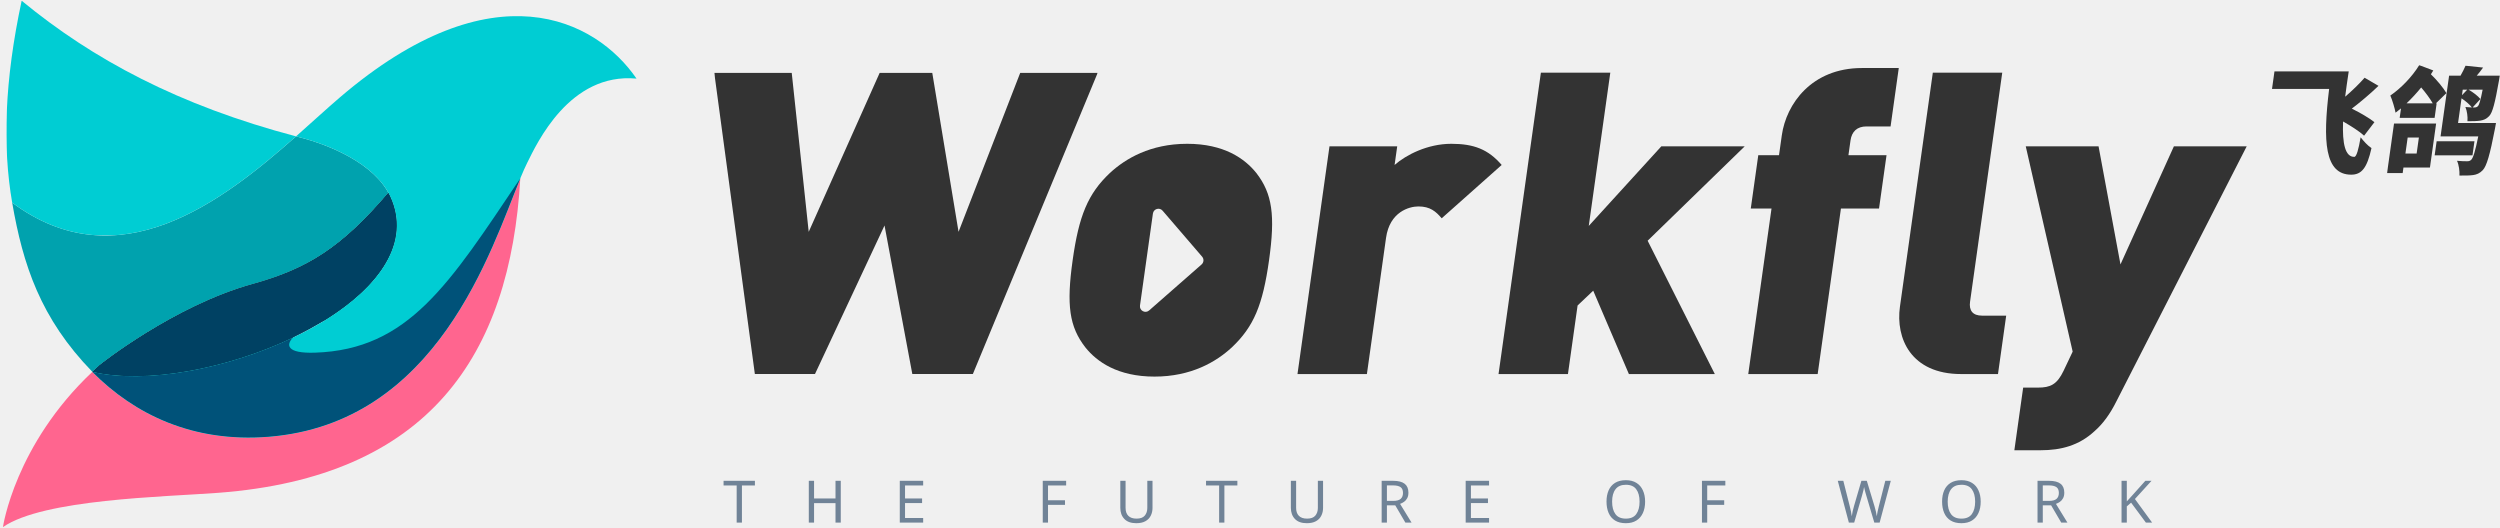
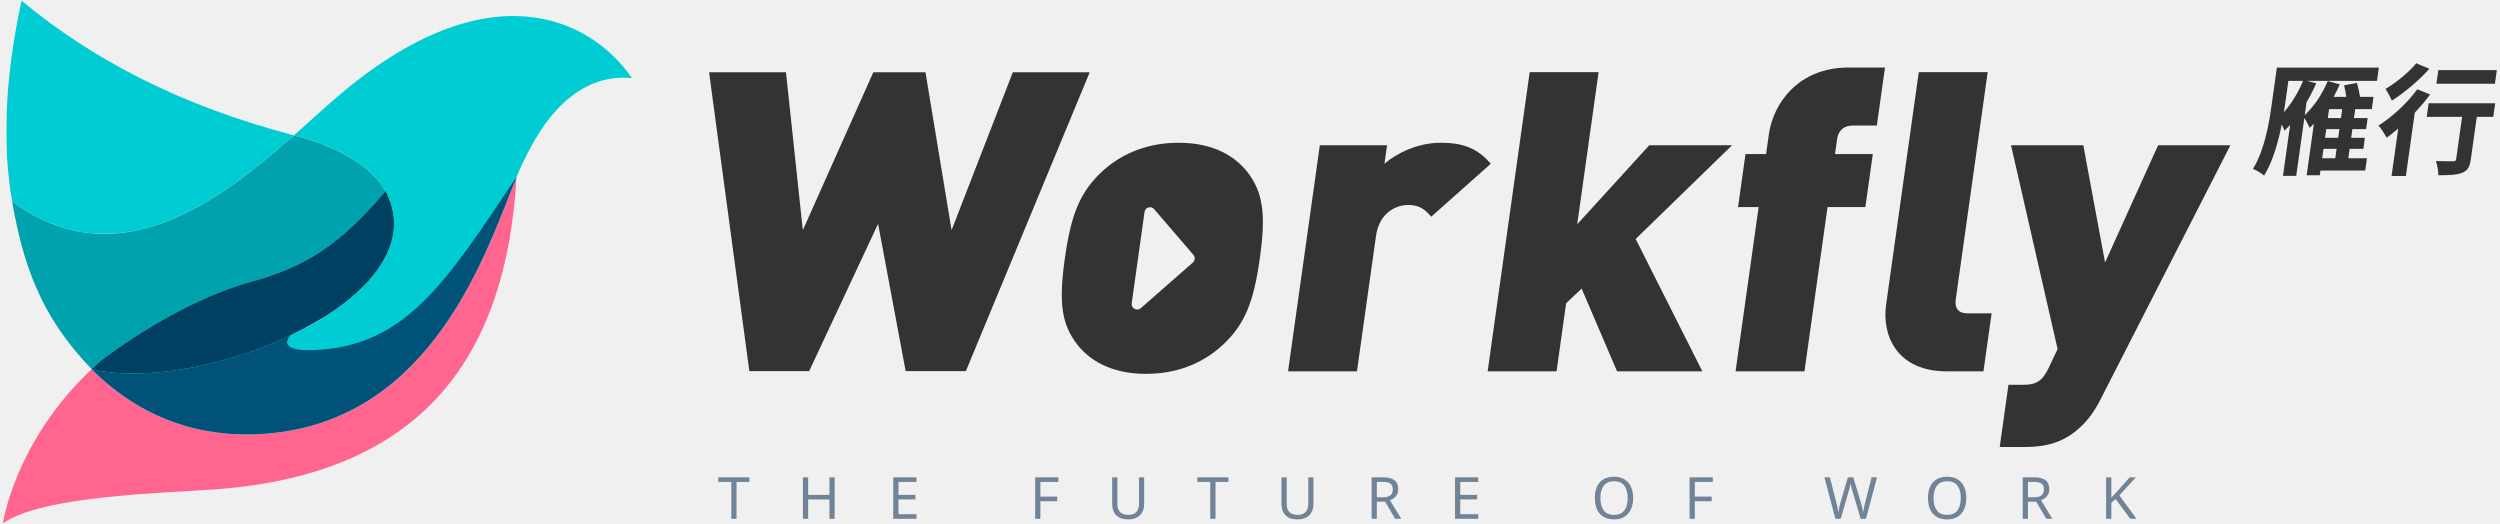
- <svg xmlns="http://www.w3.org/2000/svg" xmlns:xlink="http://www.w3.org/1999/xlink" width="683px" height="144px" viewBox="0 0 683 144" version="1.1">
+ <svg xmlns="http://www.w3.org/2000/svg" xmlns:xlink="http://www.w3.org/1999/xlink" width="688px" height="144px" viewBox="0 0 688 144" version="1.1">
  <defs>
    <polygon id="path-1" points="0.082 0 79.219 0 79.219 64.154 0.082 64.154" />
-     <polygon id="path-3" points="0.29 0.559 31.107 0.559 31.107 30.779 0.29 30.779" />
-     <polygon id="path-5" points="0 0.203 104.77 0.203 104.77 82.538 0 82.538" />
+     <polygon id="path-3" points="0 0.203 104.77 0.203 104.77 82.538 0 82.538" />
  </defs>
  <g id="新版定稿（20202-8-22）" stroke="none" stroke-width="1" fill="none" fill-rule="evenodd">
-     <g id="画板" transform="translate(-173, -853)">
-       <g id="686x146" transform="translate(173, 852)">
+     <g id="切图" transform="translate(-25, -132)">
+       <g id="686x146-登录页" transform="translate(25, 131)">
        <text id="The-future-of-work" font-family="Futura-Medium, Futura" font-size="16" font-weight="400" letter-spacing="13" fill="#708397">
          <tspan x="197.525" y="143.778">THE FUTURE OF WORK</tspan>
        </text>
        <g id="logo">
          <g id="编组-2">
            <g id="编组" transform="translate(0.805061, 1.200847)">
              <path d="M106.496,67.6 C106.433,67.778 106.37,67.958 106.301,68.137 C106.37,67.958 106.433,67.778 106.496,67.6" id="Fill-1" fill="#000000" fill-rule="nonzero" />
              <path d="M101.444,76.106 C101.275,76.307 101.106,76.508 100.931,76.707 C101.106,76.508 101.275,76.307 101.444,76.106" id="Fill-3" fill="#000000" fill-rule="nonzero" />
              <path d="M93.112,83.804 C92.821,84.021 92.529,84.238 92.232,84.452 C92.529,84.238 92.821,84.021 93.112,83.804" id="Fill-5" fill="#000000" fill-rule="nonzero" />
              <path d="M107.556,62.731 C107.549,62.828 107.534,62.925 107.525,63.021 C107.534,62.925 107.549,62.828 107.556,62.731" id="Fill-7" fill="#000000" fill-rule="nonzero" />
              <path d="M57.791,99.673 C56.604,99.966 55.419,100.238 54.237,100.489 C55.42,100.238 56.604,99.966 57.791,99.673" id="Fill-9" fill="#000000" fill-rule="nonzero" />
              <path d="M107.535,59.777 C107.549,59.937 107.565,60.098 107.576,60.258 C107.565,60.098 107.549,59.937 107.535,59.777" id="Fill-11" fill="#000000" fill-rule="nonzero" />
              <path d="M103.161,73.893 C103.022,74.089 102.879,74.284 102.734,74.479 C102.879,74.284 103.022,74.089 103.161,73.893" id="Fill-13" fill="#000000" fill-rule="nonzero" />
              <path d="M79.192,92.059 C72.473,95.26 65.125,97.856 57.802,99.669 C65.125,97.856 72.472,95.26 79.192,92.059" id="Fill-15" fill="#000000" fill-rule="nonzero" />
              <path d="M107.602,61.116 C107.604,61.245 107.612,61.376 107.611,61.506 C107.612,61.376 107.604,61.245 107.602,61.116" id="Fill-17" fill="#000000" fill-rule="nonzero" />
              <path d="M94.363,82.847 C94.093,83.059 93.821,83.27 93.544,83.48 C93.821,83.27 94.093,83.059 94.363,82.847" id="Fill-19" fill="#000000" fill-rule="nonzero" />
              <path d="M54.078,100.524 C52.932,100.766 51.792,100.986 50.656,101.188 C51.792,100.987 52.932,100.766 54.078,100.524" id="Fill-21" fill="#000000" fill-rule="nonzero" />
              <path d="M107.188,65.179 C107.151,65.354 107.107,65.528 107.064,65.702 C107.107,65.528 107.151,65.354 107.188,65.179" id="Fill-23" fill="#000000" fill-rule="nonzero" />
              <path d="M97.909,79.819 C97.665,80.047 97.413,80.272 97.161,80.498 C97.413,80.272 97.665,80.047 97.909,79.819" id="Fill-25" fill="#000000" fill-rule="nonzero" />
              <path d="M100.509,77.177 C100.321,77.384 100.136,77.592 99.943,77.797 C100.136,77.592 100.321,77.384 100.509,77.177" id="Fill-27" fill="#000000" fill-rule="nonzero" />
              <path d="M106.882,66.393 C106.831,66.572 106.778,66.75 106.722,66.928 C106.778,66.75 106.831,66.572 106.882,66.393" id="Fill-29" fill="#000000" fill-rule="nonzero" />
              <path d="M96.77,80.85 C96.523,81.068 96.27,81.283 96.016,81.497 C96.27,81.283 96.523,81.068 96.77,80.85" id="Fill-31" fill="#000000" fill-rule="nonzero" />
              <path d="M107.414,63.959 C107.39,64.119 107.359,64.277 107.331,64.436 C107.359,64.277 107.39,64.119 107.414,63.959" id="Fill-33" fill="#000000" fill-rule="nonzero" />
              <path d="M105.467,70.041 C105.391,70.195 105.321,70.351 105.24,70.505 C105.321,70.351 105.391,70.195 105.467,70.041" id="Fill-35" fill="#000000" fill-rule="nonzero" />
              <path d="M95.588,81.858 C95.331,82.072 95.07,82.284 94.807,82.495 C95.07,82.284 95.331,82.072 95.588,81.858" id="Fill-37" fill="#000000" fill-rule="nonzero" />
              <path d="M102.331,75.008 C102.177,75.207 102.021,75.405 101.861,75.602 C102.021,75.405 102.177,75.207 102.331,75.008" id="Fill-39" fill="#000000" fill-rule="nonzero" />
              <path d="M33.11,102.524 C32.147,102.481 31.201,102.419 30.278,102.33 C31.201,102.419 32.147,102.481 33.11,102.524" id="Fill-41" fill="#000000" fill-rule="nonzero" />
              <path d="M30.033,102.303 C29.09,102.209 28.167,102.092 27.272,101.948 C28.167,102.092 29.09,102.209 30.033,102.303" id="Fill-43" fill="#000000" fill-rule="nonzero" />
              <path d="M104.632,71.616 C104.531,71.793 104.419,71.967 104.312,72.143 C104.419,71.967 104.531,71.793 104.632,71.616" id="Fill-45" fill="#000000" fill-rule="nonzero" />
              <path d="M106.772,55.945 C106.823,56.108 106.867,56.271 106.914,56.434 C106.867,56.271 106.823,56.108 106.772,55.945" id="Fill-47" fill="#000000" fill-rule="nonzero" />
              <path d="M106.029,68.805 C105.956,68.98 105.885,69.154 105.808,69.328 C105.885,69.154 105.956,68.98 106.029,68.805" id="Fill-49" fill="#000000" fill-rule="nonzero" />
              <path d="M27.131,101.923 C26.205,101.769 25.303,101.592 24.433,101.384 C25.303,101.592 26.205,101.769 27.131,101.923" id="Fill-51" fill="#000000" fill-rule="nonzero" />
              <path d="M106.328,54.671 C106.382,54.81 106.426,54.949 106.477,55.087 C106.426,54.949 106.382,54.81 106.328,54.671" id="Fill-53" fill="#000000" fill-rule="nonzero" />
              <path d="M98.041,79.693 C98.573,79.191 99.085,78.683 99.58,78.17 C99.085,78.683 98.573,79.191 98.041,79.693" id="Fill-55" fill="#000000" fill-rule="nonzero" />
              <path d="M36.346,102.581 C35.359,102.588 34.386,102.576 33.432,102.538 C34.386,102.576 35.359,102.588 36.346,102.581" id="Fill-57" fill="#000000" fill-rule="nonzero" />
              <path d="M43.19,102.216 C42.148,102.316 41.115,102.397 40.096,102.457 C41.115,102.397 42.148,102.316 43.19,102.216" id="Fill-59" fill="#000000" fill-rule="nonzero" />
              <path d="M46.757,101.801 C45.682,101.947 44.617,102.073 43.562,102.179 C44.617,102.073 45.682,101.947 46.757,101.801" id="Fill-61" fill="#000000" fill-rule="nonzero" />
              <path d="M107.373,58.491 C107.401,58.661 107.428,58.831 107.451,59.001 C107.428,58.831 107.401,58.661 107.373,58.491" id="Fill-63" fill="#000000" fill-rule="nonzero" />
              <path d="M50.394,101.235 C49.285,101.429 48.185,101.601 47.091,101.754 C48.185,101.601 49.285,101.429 50.394,101.235" id="Fill-65" fill="#000000" fill-rule="nonzero" />
              <path d="M107.12,57.218 C107.16,57.388 107.197,57.557 107.233,57.727 C107.197,57.557 107.16,57.388 107.12,57.218" id="Fill-67" fill="#000000" fill-rule="nonzero" />
              <path d="M39.711,102.478 C38.698,102.531 37.697,102.566 36.71,102.578 C37.697,102.566 38.698,102.531 39.711,102.478" id="Fill-69" fill="#000000" fill-rule="nonzero" />
              <path d="M103.929,72.761 C103.806,72.953 103.675,73.143 103.547,73.332 C103.675,73.143 103.806,72.953 103.929,72.761" id="Fill-71" fill="#000000" fill-rule="nonzero" />
              <path d="M105.808,69.328 C105.7,69.567 105.583,69.803 105.468,70.041 C105.583,69.803 105.7,69.567 105.808,69.328" id="Fill-73" fill="#000000" fill-rule="nonzero" />
              <path d="M106.721,66.928 C106.651,67.153 106.575,67.376 106.496,67.6 C106.575,67.376 106.651,67.153 106.721,66.928" id="Fill-75" fill="#000000" fill-rule="nonzero" />
              <path d="M106.302,68.137 C106.215,68.36 106.123,68.582 106.03,68.805 C106.123,68.582 106.215,68.36 106.302,68.137" id="Fill-77" fill="#000000" fill-rule="nonzero" />
              <path d="M107.331,64.436 C107.287,64.685 107.242,64.932 107.188,65.179 C107.242,64.932 107.287,64.685 107.331,64.436" id="Fill-79" fill="#000000" fill-rule="nonzero" />
              <path d="M106.477,55.087 C106.581,55.373 106.683,55.66 106.772,55.945 C106.683,55.66 106.581,55.373 106.477,55.087" id="Fill-81" fill="#000000" fill-rule="nonzero" />
              <path d="M107.064,65.702 C107.008,65.933 106.947,66.163 106.882,66.393 C106.947,66.163 107.008,65.933 107.064,65.702" id="Fill-83" fill="#000000" fill-rule="nonzero" />
              <path d="M105.786,53.396 C105.984,53.822 106.163,54.247 106.328,54.671 C106.163,54.247 105.984,53.822 105.786,53.396" id="Fill-85" fill="#000000" fill-rule="nonzero" />
              <path d="M107.233,57.728 C107.285,57.983 107.332,58.237 107.373,58.491 C107.332,58.237 107.285,57.983 107.233,57.728" id="Fill-87" fill="#000000" fill-rule="nonzero" />
              <path d="M106.914,56.434 C106.988,56.695 107.058,56.957 107.12,57.218 C107.058,56.957 106.988,56.695 106.914,56.434" id="Fill-89" fill="#000000" fill-rule="nonzero" />
              <path d="M107.611,61.506 C107.606,61.915 107.589,62.324 107.557,62.731 C107.589,62.324 107.606,61.915 107.611,61.506" id="Fill-91" fill="#000000" fill-rule="nonzero" />
              <path d="M107.525,63.021 C107.495,63.335 107.461,63.648 107.414,63.96 C107.461,63.648 107.495,63.335 107.525,63.021" id="Fill-93" fill="#000000" fill-rule="nonzero" />
              <path d="M107.576,60.259 C107.593,60.545 107.599,60.83 107.602,61.116 C107.599,60.83 107.593,60.545 107.576,60.259" id="Fill-95" fill="#000000" fill-rule="nonzero" />
              <path d="M107.451,59.001 C107.486,59.26 107.511,59.518 107.535,59.777 C107.511,59.518 107.486,59.26 107.451,59.001" id="Fill-97" fill="#000000" fill-rule="nonzero" />
              <path d="M79.192,92.058 L79.192,92.058 C79.192,92.059 79.192,92.059 79.192,92.059 C79.192,92.059 79.192,92.059 79.192,92.058" id="Fill-99" fill="#000000" fill-rule="nonzero" />
              <path d="M47.091,101.754 C46.979,101.77 46.868,101.786 46.756,101.801 C46.868,101.786 46.979,101.77 47.091,101.754" id="Fill-101" fill="#000000" fill-rule="nonzero" />
              <path d="M92.232,84.452 C92.118,84.534 92.001,84.614 91.886,84.697 C92.001,84.614 92.118,84.534 92.232,84.452" id="Fill-103" fill="#000000" fill-rule="nonzero" />
              <path d="M50.656,101.188 C50.568,101.203 50.481,101.22 50.394,101.235 C50.481,101.22 50.568,101.203 50.656,101.188" id="Fill-105" fill="#000000" fill-rule="nonzero" />
              <path d="M57.802,99.669 C57.799,99.671 57.795,99.672 57.791,99.673 C57.795,99.672 57.799,99.671 57.802,99.669" id="Fill-107" fill="#000000" fill-rule="nonzero" />
              <path d="M54.237,100.489 L54.078,100.524 L54.237,100.489 Z" id="Fill-109" fill="#000000" fill-rule="nonzero" />
              <path d="M40.096,102.457 C39.968,102.465 39.839,102.471 39.711,102.477 C39.839,102.471 39.968,102.465 40.096,102.457" id="Fill-111" fill="#000000" fill-rule="nonzero" />
              <path d="M43.562,102.18 C43.437,102.192 43.314,102.204 43.19,102.216 C43.314,102.204 43.437,102.192 43.562,102.18" id="Fill-113" fill="#000000" fill-rule="nonzero" />
              <path d="M27.272,101.948 C27.223,101.939 27.179,101.93 27.131,101.923 C27.179,101.93 27.223,101.939 27.272,101.948" id="Fill-115" fill="#000000" fill-rule="nonzero" />
              <path d="M36.711,102.578 C36.588,102.58 36.468,102.58 36.346,102.581 C36.468,102.58 36.588,102.58 36.711,102.578" id="Fill-117" fill="#000000" fill-rule="nonzero" />
              <path d="M33.432,102.538 C33.324,102.534 33.218,102.528 33.11,102.523 C33.218,102.528 33.324,102.534 33.432,102.538" id="Fill-119" fill="#000000" fill-rule="nonzero" />
              <path d="M30.277,102.33 C30.195,102.322 30.115,102.312 30.033,102.303 C30.115,102.312 30.195,102.322 30.277,102.33" id="Fill-121" fill="#000000" fill-rule="nonzero" />
              <path d="M93.544,83.48 C93.402,83.588 93.256,83.696 93.112,83.804 C93.256,83.696 93.402,83.588 93.544,83.48" id="Fill-123" fill="#000000" fill-rule="nonzero" />
              <path d="M101.861,75.602 C101.725,75.771 101.585,75.938 101.444,76.106 C101.585,75.938 101.725,75.771 101.861,75.602" id="Fill-125" fill="#000000" fill-rule="nonzero" />
              <path d="M100.931,76.707 C100.793,76.865 100.65,77.021 100.509,77.177 C100.65,77.021 100.793,76.865 100.931,76.707" id="Fill-127" fill="#000000" fill-rule="nonzero" />
              <path d="M102.734,74.479 C102.601,74.656 102.468,74.833 102.331,75.009 C102.468,74.833 102.601,74.656 102.734,74.479" id="Fill-129" fill="#000000" fill-rule="nonzero" />
              <path d="M105.241,70.506 C105.049,70.877 104.846,71.247 104.632,71.616 C104.846,71.247 105.049,70.877 105.241,70.506" id="Fill-131" fill="#000000" fill-rule="nonzero" />
              <path d="M104.312,72.143 C104.186,72.35 104.062,72.556 103.93,72.761 C104.062,72.556 104.186,72.35 104.312,72.143" id="Fill-133" fill="#000000" fill-rule="nonzero" />
              <path d="M103.547,73.332 C103.42,73.519 103.293,73.707 103.161,73.893 C103.293,73.707 103.42,73.519 103.547,73.332" id="Fill-135" fill="#000000" fill-rule="nonzero" />
              <path d="M99.943,77.797 C99.824,77.922 99.7,78.045 99.579,78.17 C99.7,78.045 99.824,77.922 99.943,77.797" id="Fill-137" fill="#000000" fill-rule="nonzero" />
              <path d="M96.017,81.497 C95.874,81.619 95.733,81.739 95.588,81.859 C95.733,81.739 95.874,81.619 96.017,81.497" id="Fill-139" fill="#000000" fill-rule="nonzero" />
              <path d="M94.807,82.495 C94.659,82.613 94.511,82.73 94.362,82.847 C94.511,82.73 94.659,82.613 94.807,82.495" id="Fill-141" fill="#000000" fill-rule="nonzero" />
              <path d="M97.161,80.498 C97.031,80.616 96.902,80.733 96.77,80.85 C96.902,80.733 97.031,80.616 97.161,80.498" id="Fill-143" fill="#000000" fill-rule="nonzero" />
              <path d="M98.041,79.693 C97.996,79.734 97.954,79.777 97.909,79.819 C97.954,79.777 97.996,79.734 98.041,79.693" id="Fill-145" fill="#000000" fill-rule="nonzero" />
              <path d="M27.131,101.923 C27.179,101.93 27.223,101.94 27.271,101.947 C28.167,102.092 29.09,102.209 30.032,102.303 C30.114,102.312 30.195,102.323 30.277,102.33 C31.2,102.419 32.148,102.481 33.11,102.523 C33.219,102.529 33.324,102.535 33.432,102.539 C34.386,102.576 35.358,102.587 36.346,102.58 C36.467,102.58 36.588,102.58 36.71,102.579 C37.697,102.567 38.697,102.532 39.711,102.477 C39.839,102.471 39.967,102.465 40.096,102.457 C41.115,102.398 42.148,102.317 43.19,102.216 C43.314,102.204 43.438,102.192 43.562,102.18 C44.618,102.073 45.683,101.947 46.757,101.8 C46.868,101.786 46.979,101.77 47.09,101.754 C48.184,101.601 49.285,101.428 50.394,101.234 C50.481,101.22 50.568,101.203 50.656,101.188 C51.792,100.986 52.933,100.766 54.078,100.524 L54.237,100.489 C55.419,100.238 56.604,99.966 57.791,99.672 C57.795,99.671 57.799,99.671 57.802,99.67 C65.125,97.856 72.473,95.26 79.192,92.059 C79.193,92.059 79.193,92.059 79.193,92.058 C79.922,91.292 80.938,90.603 81.855,90.192 C84.003,89.227 86.152,88.208 88.248,87.123 C89.505,86.337 90.717,85.527 91.885,84.697 C92,84.614 92.118,84.534 92.232,84.452 C92.529,84.237 92.821,84.021 93.112,83.804 C93.256,83.695 93.402,83.588 93.545,83.48 C93.821,83.27 94.092,83.059 94.363,82.847 C94.511,82.73 94.659,82.613 94.807,82.495 C95.07,82.284 95.331,82.072 95.588,81.858 C95.732,81.738 95.874,81.619 96.016,81.497 C96.27,81.282 96.523,81.067 96.77,80.849 C96.902,80.734 97.03,80.615 97.161,80.498 C97.413,80.272 97.665,80.047 97.909,79.818 C97.955,79.777 97.995,79.735 98.041,79.693 C98.573,79.191 99.085,78.683 99.58,78.171 C99.7,78.046 99.824,77.922 99.943,77.797 C100.136,77.591 100.321,77.385 100.509,77.177 C100.651,77.02 100.793,76.865 100.931,76.707 C101.106,76.508 101.275,76.307 101.444,76.106 C101.584,75.938 101.724,75.771 101.861,75.602 C102.021,75.405 102.178,75.207 102.331,75.008 C102.468,74.832 102.601,74.656 102.734,74.479 C102.879,74.284 103.022,74.089 103.161,73.894 C103.293,73.707 103.42,73.52 103.547,73.332 C103.675,73.142 103.806,72.952 103.929,72.762 C104.062,72.556 104.186,72.349 104.312,72.142 C104.419,71.967 104.53,71.793 104.632,71.616 C104.846,71.247 105.049,70.877 105.24,70.505 C105.321,70.351 105.39,70.196 105.467,70.041 C105.583,69.803 105.7,69.567 105.807,69.328 C105.885,69.154 105.956,68.98 106.029,68.805 C106.123,68.582 106.216,68.36 106.302,68.137 C106.37,67.958 106.433,67.779 106.496,67.6 C106.575,67.376 106.651,67.153 106.721,66.928 C106.778,66.75 106.831,66.572 106.882,66.393 C106.947,66.163 107.008,65.933 107.064,65.702 C107.108,65.528 107.151,65.353 107.189,65.179 C107.242,64.932 107.288,64.684 107.331,64.436 C107.358,64.277 107.39,64.119 107.414,63.96 C107.461,63.647 107.495,63.334 107.525,63.02 C107.534,62.924 107.549,62.828 107.556,62.731 C107.589,62.324 107.607,61.916 107.611,61.507 C107.611,61.376 107.604,61.245 107.602,61.116 C107.599,60.831 107.593,60.545 107.576,60.258 C107.566,60.098 107.549,59.938 107.535,59.777 C107.511,59.518 107.485,59.259 107.45,59.001 C107.428,58.831 107.402,58.661 107.373,58.491 C107.333,58.238 107.285,57.982 107.232,57.728 C107.196,57.558 107.16,57.388 107.12,57.217 C107.057,56.957 106.987,56.696 106.913,56.435 C106.867,56.271 106.823,56.108 106.772,55.945 C106.683,55.659 106.582,55.374 106.478,55.087 C106.426,54.948 106.382,54.81 106.328,54.672 C106.163,54.247 105.984,53.822 105.786,53.396 C105.639,53.082 105.481,52.773 105.313,52.469 C92.537,67.467 83.231,73.266 68.212,77.429 C46.601,83.42 26.432,99.551 26.432,99.551 C25.747,100.159 25.083,100.771 24.431,101.382 L24.433,101.384 C25.303,101.592 26.205,101.769 27.131,101.923" id="Fill-147" fill="#000000" fill-rule="nonzero" />
              <path d="M68.212,77.429 C83.231,73.265 92.537,67.467 105.313,52.469 C105.481,52.773 105.64,53.082 105.786,53.396 C101.63,44.483 89.159,39.408 81.327,37.384 C80.905,37.276 80.49,37.163 80.072,37.053 C59.765,55.013 31.489,76.72 2.524,55.167 C5.451,72.1 10.232,86.787 24.431,101.382 C25.082,100.771 25.747,100.159 26.432,99.551 C26.432,99.551 46.601,83.42 68.212,77.429" id="Fill-149" fill="#00A2AE" fill-rule="nonzero" />
              <path d="M72.475,119.121 C51.943,120.728 35.975,113.038 24.433,101.384 L24.431,101.382 C3.214,121.369 0,143.796 0,143.796 C11.084,136.139 43.981,135.558 58.833,134.437 C116.228,130.101 138.556,97.094 141.345,48.509 C133.342,67.903 118.785,115.497 72.475,119.121" id="Fill-151" fill="#FF658F" fill-rule="nonzero" />
              <path d="M107.602,61.116 C107.599,60.831 107.593,60.545 107.576,60.258 C107.566,60.098 107.549,59.938 107.535,59.777 C107.512,59.518 107.485,59.259 107.45,59.001 C107.428,58.831 107.402,58.661 107.373,58.491 C107.333,58.238 107.285,57.982 107.232,57.728 C107.196,57.558 107.16,57.388 107.12,57.217 C107.057,56.957 106.987,56.696 106.913,56.435 C106.867,56.271 106.823,56.108 106.772,55.945 C106.683,55.659 106.582,55.373 106.478,55.087 C106.426,54.948 106.382,54.81 106.328,54.672 C106.164,54.247 105.985,53.822 105.786,53.396 C105.639,53.082 105.481,52.773 105.313,52.469 C92.537,67.467 83.231,73.266 68.212,77.429 C46.601,83.42 26.432,99.551 26.432,99.551 C25.747,100.159 25.083,100.77 24.431,101.382 L24.433,101.384 C25.304,101.592 26.205,101.769 27.131,101.923 C27.179,101.93 27.223,101.94 27.271,101.947 C28.167,102.092 29.09,102.209 30.032,102.303 C30.114,102.312 30.195,102.323 30.277,102.33 C31.201,102.419 32.148,102.481 33.11,102.523 C33.219,102.529 33.324,102.535 33.432,102.539 C34.386,102.576 35.358,102.587 36.346,102.58 C36.467,102.58 36.588,102.58 36.71,102.578 C37.697,102.567 38.697,102.532 39.711,102.477 C39.839,102.471 39.967,102.465 40.096,102.457 C41.115,102.398 42.148,102.317 43.19,102.216 C43.315,102.204 43.438,102.192 43.562,102.18 C44.618,102.073 45.683,101.947 46.757,101.8 C46.869,101.786 46.979,101.77 47.09,101.754 C48.184,101.601 49.285,101.428 50.394,101.234 C50.481,101.22 50.568,101.203 50.656,101.188 C51.792,100.986 52.933,100.766 54.078,100.524 L54.237,100.489 C55.419,100.238 56.604,99.966 57.791,99.672 C57.795,99.671 57.799,99.671 57.802,99.67 C65.125,97.856 72.473,95.26 79.192,92.059 C79.193,92.059 79.193,92.059 79.193,92.058 C82.316,90.57 85.285,88.943 88.07,87.211 C88.129,87.181 88.188,87.153 88.248,87.123 C88.427,87.011 88.598,86.895 88.776,86.782 C88.91,86.696 89.041,86.611 89.175,86.524 C90.101,85.926 91.01,85.319 91.885,84.697 C92,84.614 92.118,84.534 92.232,84.452 C92.529,84.237 92.821,84.021 93.112,83.804 C93.256,83.695 93.402,83.588 93.545,83.48 C93.821,83.27 94.092,83.059 94.363,82.847 C94.511,82.73 94.659,82.613 94.807,82.495 C95.07,82.284 95.331,82.072 95.588,81.858 C95.732,81.738 95.874,81.619 96.016,81.497 C96.27,81.282 96.523,81.067 96.77,80.849 C96.902,80.734 97.031,80.615 97.161,80.498 C97.413,80.272 97.665,80.047 97.909,79.818 C97.955,79.777 97.995,79.735 98.041,79.693 C98.573,79.191 99.085,78.683 99.58,78.171 C99.7,78.046 99.824,77.922 99.943,77.796 C100.136,77.591 100.321,77.385 100.509,77.177 C100.651,77.02 100.793,76.865 100.931,76.707 C101.106,76.508 101.275,76.307 101.444,76.106 C101.584,75.938 101.724,75.771 101.861,75.602 C102.021,75.405 102.178,75.207 102.331,75.008 C102.468,74.832 102.601,74.656 102.734,74.479 C102.879,74.284 103.022,74.089 103.161,73.894 C103.293,73.707 103.42,73.52 103.547,73.332 C103.676,73.142 103.806,72.952 103.929,72.762 C104.062,72.556 104.186,72.349 104.312,72.142 C104.419,71.967 104.53,71.793 104.632,71.616 C104.846,71.247 105.049,70.877 105.24,70.505 C105.321,70.351 105.39,70.196 105.467,70.041 C105.583,69.803 105.701,69.567 105.808,69.328 C105.885,69.154 105.956,68.98 106.029,68.805 C106.123,68.582 106.216,68.36 106.302,68.137 C106.37,67.958 106.433,67.779 106.496,67.6 C106.575,67.376 106.651,67.153 106.721,66.928 C106.778,66.75 106.831,66.572 106.882,66.393 C106.947,66.163 107.008,65.933 107.064,65.702 C107.108,65.528 107.151,65.353 107.189,65.179 C107.242,64.932 107.288,64.684 107.331,64.436 C107.358,64.277 107.39,64.119 107.414,63.96 C107.461,63.647 107.495,63.334 107.525,63.02 C107.534,62.924 107.549,62.828 107.556,62.731 C107.589,62.324 107.607,61.916 107.611,61.506 C107.611,61.376 107.604,61.245 107.602,61.116" id="Fill-153" fill="#004163" fill-rule="nonzero" />
              <path d="M92.086,26.377 C88.507,29.439 84.476,33.158 80.072,37.053 C80.49,37.163 80.905,37.276 81.327,37.384 C88.884,39.337 100.754,44.13 105.313,52.469 C105.481,52.773 105.64,53.082 105.786,53.396 C111.662,66 102.711,78.085 88.248,87.124 C85.418,88.892 82.375,90.542 79.193,92.058 C61.269,100.597 38.865,104.836 24.433,101.384 C35.975,113.038 51.943,120.728 72.475,119.121 C118.785,115.497 133.342,67.903 141.345,48.509 C142.02,46.872 142.649,45.436 143.245,44.245 C145.843,39.062 154.756,19.57 173.088,21.272 C162.004,5.105 133.866,-9.36 92.086,26.377" id="Fill-155" fill="#00CDD3" fill-rule="nonzero" />
              <path d="M85.265,96.148 C77.351,96.412 77.368,93.976 79.193,92.058 C61.269,100.597 38.865,104.836 24.433,101.384 C35.975,113.038 51.943,120.728 72.475,119.121 C118.785,115.497 133.342,67.903 141.345,48.509 C121.929,77.429 110.845,95.297 85.265,96.148" id="Fill-157" fill="#005279" fill-rule="nonzero" />
              <g transform="translate(0.852651, 0)" id="Fill-159-Clipped">
                <g>
                  <mask id="mask-2" fill="white">
                    <use xlink:href="#path-1" />
                  </mask>
                  <g id="path-1" />
                  <path d="M79.219,37.053 C47.14,28.597 23.621,15.958 4.263,-8.50865696e-05 C-0.433,21.868 -0.988,39.786 1.671,55.167 C30.636,76.72 58.912,55.013 79.219,37.053" id="Fill-159" fill="#00CDD3" fill-rule="nonzero" mask="url(#mask-2)" />
                </g>
              </g>
            </g>
          </g>
        </g>
-         <g id="编组" transform="translate(195.1334, 18.19114)">
-           <path d="M450.735,19.88 C449.537,18.742 447.245,17.289 444.994,15.993 C444.751,22.218 445.621,25.693 448.058,25.662 C448.659,25.662 449.228,23.64 449.789,20.322 C450.676,21.428 451.766,22.661 452.756,23.261 C451.542,28.759 450.029,30.529 447.217,30.529 C439.918,30.529 439.441,21.333 441.186,7.114 L425.578,7.114 L426.253,2.311 L446.538,2.311 C446.161,4.776 445.832,7.114 445.565,9.231 C447.507,7.556 449.443,5.691 450.875,4.049 L454.672,6.261 C452.407,8.441 449.789,10.653 447.383,12.485 C449.714,13.655 452.2,15.077 453.562,16.183 L450.735,19.88 Z" id="Fill-1" fill="#333333" fill-rule="nonzero" />
-           <g transform="translate(456.7233, 0.04533)" id="Fill-3-Clipped">
+         <g id="编组" transform="translate(195.1334, 17.19114)">
+           <g id="雁行" transform="translate(424.8666, 0.808861)" fill="#333333" fill-rule="nonzero">
+             <path d="M24.571,13.037 L20.96,13.037 L20.616,15.489 L24.227,15.489 L24.571,13.037 Z M23.798,18.537 L20.187,18.537 L19.852,20.923 L23.463,20.923 L23.798,18.537 Z M19.061,26.556 L22.672,26.556 L23.035,23.972 L19.424,23.972 L19.061,26.556 Z M8.847,11.778 C8.755,12.44 8.652,13.17 8.516,13.898 C10.607,11.513 12.498,8.431 13.806,5.25 L9.764,5.25 L8.847,11.778 Z M30.908,29.936 L18.586,29.936 L18.403,31.229 L14.793,31.229 L16.781,17.08 C16.394,17.477 16.011,17.842 15.596,18.206 C15.357,17.544 14.703,16.317 14.16,15.456 L11.92,31.394 L8.277,31.394 L10.247,17.378 C9.736,17.941 9.198,18.471 8.698,18.968 C8.555,18.571 8.251,17.908 7.951,17.212 C6.974,22.05 5.486,27.451 3.084,31.328 C2.407,30.732 0.914,29.804 0,29.473 C3.203,24.369 4.434,17.013 5.169,11.778 L6.599,1.605 L34.658,1.605 L34.146,5.25 L14.833,5.25 L17.424,5.913 C16.684,7.636 15.77,9.425 14.77,11.115 L14.273,14.661 C16.785,12.341 19.092,8.895 20.588,5.316 L23.907,6.211 C23.412,7.37 22.82,8.531 22.198,9.657 L25.709,9.657 C25.559,8.597 25.325,7.437 25.096,6.477 L28.633,5.814 C28.963,7.006 29.292,8.431 29.484,9.657 L33.195,9.657 L32.72,13.037 L28.149,13.037 L27.805,15.489 L31.581,15.489 L31.152,18.537 L27.376,18.537 L27.04,20.923 L30.816,20.923 L30.389,23.972 L26.613,23.972 L26.249,26.556 L31.383,26.556 L30.908,29.936 Z" id="Fill-1" />
+             <path d="M66.603,6.045 L50.503,6.045 L51.029,2.301 L67.129,2.301 L66.603,6.045 Z M66.149,15.158 L61.612,15.158 L59.973,26.821 C59.675,28.942 59.095,30.003 57.524,30.566 C56.017,31.163 53.887,31.228 51.039,31.228 C51.036,30.068 50.739,28.412 50.363,27.318 C52.208,27.385 54.427,27.385 55.057,27.385 C55.653,27.385 55.871,27.252 55.94,26.756 L57.569,15.158 L47.831,15.158 L48.357,11.413 L66.676,11.413 L66.149,15.158 Z M48.563,1.937 C45.735,5.084 41.712,8.497 38.257,10.684 C37.848,9.823 37.039,8.265 36.489,7.47 C39.485,5.714 43.085,2.731 44.968,0.412 L48.563,1.937 Z M48.764,8.994 C47.533,10.684 46.102,12.374 44.549,13.998 L42.1,31.427 L38.158,31.427 L39.993,18.372 C38.901,19.3 37.852,20.161 36.823,20.89 C36.371,20.095 35.293,18.339 34.577,17.544 C38.319,15.191 42.504,11.347 45.22,7.57 L48.764,8.994 Z" id="Fill-3" />
+           </g>
+           <g transform="translate(0, 3.462949)" id="Fill-5-Clipped">
            <g>
              <mask id="mask-4" fill="white">
                <use xlink:href="#path-3" />
              </mask>
-               <g id="path-3" />
-               <path d="M24.104,12.124 C24.515,12.124 24.807,12.061 25.1,11.777 C25.47,11.398 25.832,10.165 26.399,7.258 L22.544,7.258 C23.714,7.921 25.116,8.964 25.786,9.818 L23.661,12.124 L24.104,12.124 Z M20.751,8.775 L22.197,7.258 L20.964,7.258 L20.751,8.775 Z M30.049,16.359 C30.049,16.359 29.862,17.465 29.759,17.97 C28.385,25.048 27.512,28.113 26.435,29.251 C25.585,30.136 24.782,30.451 23.749,30.61 C22.874,30.768 21.51,30.8 20.062,30.768 C20.144,29.504 19.91,27.798 19.402,26.692 C20.521,26.818 21.596,26.818 22.165,26.818 C22.606,26.818 22.901,26.755 23.26,26.439 C23.806,25.934 24.375,24.132 25.205,20.024 L14.905,20.024 L17.236,3.435 L20.364,3.435 C20.872,2.518 21.389,1.539 21.725,0.717 L26.521,1.222 C25.967,2.013 25.355,2.77 24.788,3.435 L31.107,3.435 C31.107,3.435 30.933,4.446 30.835,4.92 C29.779,10.86 29.126,13.483 28.198,14.463 C27.419,15.285 26.684,15.569 25.714,15.727 C24.906,15.853 23.638,15.885 22.248,15.885 C22.357,14.652 22.142,13.041 21.688,11.998 C22.343,12.061 22.97,12.093 23.471,12.124 C22.887,11.334 21.729,10.354 20.631,9.628 L19.685,16.359 L30.049,16.359 Z M23.624,25.207 L13.291,25.207 L13.834,21.352 L24.166,21.352 L23.624,25.207 Z M12.762,10.987 C12.028,9.691 10.833,8.08 9.611,6.658 C8.387,8.174 7.009,9.66 5.622,10.987 L12.762,10.987 Z M5.918,20.34 L5.305,24.701 L8.37,24.701 L8.983,20.34 L5.918,20.34 Z M4.099,12.377 C3.599,12.788 3.104,13.167 2.608,13.547 C2.438,12.503 1.688,9.975 1.18,8.869 C4.046,6.91 7.108,3.782 9.078,0.559 L12.918,2.013 C12.711,2.36 12.472,2.707 12.265,3.055 C13.935,4.667 15.664,6.752 16.503,8.206 L13.647,10.987 L13.837,10.987 L13.277,14.968 L3.735,14.968 L4.099,12.377 Z M12.003,28.524 L4.768,28.524 L4.555,30.041 L0.29,30.041 L2.19,16.516 L13.691,16.516 L12.003,28.524 Z" id="Fill-3" fill="#333333" fill-rule="nonzero" mask="url(#mask-4)" />
+               <g id="path-5" />
+               <polygon id="Fill-5" fill="#333333" fill-rule="nonzero" mask="url(#mask-4)" points="70.649 82.538 54.113 82.538 46.518 41.949 27.516 82.538 11.094 82.538 -0 0.203 21.162 0.203 25.806 43.684 45.215 0.203 59.555 0.203 66.743 43.684 83.608 0.203 104.77 0.203" />
            </g>
          </g>
-           <g transform="translate(0, 2.462949)" id="Fill-5-Clipped">
-             <g>
-               <mask id="mask-6" fill="white">
-                 <use xlink:href="#path-5" />
-               </mask>
-               <g id="path-5" />
-               <polygon id="Fill-5" fill="#333333" fill-rule="nonzero" mask="url(#mask-6)" points="70.649 82.538 54.113 82.538 46.518 41.949 27.516 82.538 11.094 82.538 -0 0.203 21.162 0.203 25.806 43.684 45.215 0.203 59.555 0.203 66.743 43.684 83.608 0.203 104.77 0.203" />
-             </g>
-           </g>
-           <path d="M129.212,22.094 C139.272,22.094 144.948,26.141 148.096,30.073 C152.504,35.739 153.277,41.752 151.571,53.894 C149.849,66.152 147.401,72.05 141.401,77.716 C137.148,81.648 130.334,85.695 120.274,85.695 C110.212,85.695 104.537,81.648 101.389,77.716 C96.982,72.05 96.191,66.152 97.914,53.894 C99.621,41.752 102.085,35.739 108.085,30.073 C112.338,26.141 119.151,22.094 129.212,22.094 Z M122.488,40.368 C121.64,39.381 120.025,39.854 119.844,41.142 L119.844,41.142 L116.311,66.278 C116.117,67.665 117.751,68.549 118.805,67.625 L118.805,67.625 L133.139,55.058 C133.762,54.511 133.83,53.564 133.289,52.936 L133.289,52.936 L122.488,40.368 Z" id="形状结合" fill="#333333" fill-rule="nonzero" />
-           <path d="M198.739,42.446 C197.149,40.596 195.609,39.209 192.371,39.209 C189.827,39.209 184.527,40.712 183.536,47.766 L178.303,85.001 L159.339,85.001 L168.082,22.787 L186.585,22.787 L185.869,27.876 C189.034,25.101 194.892,22.094 201.369,22.094 C207.497,22.094 211.449,23.597 215.126,27.876 L198.739,42.446 Z" id="Fill-9" fill="#333333" fill-rule="nonzero" />
-           <polygon id="Fill-11" fill="#333333" fill-rule="nonzero" points="249.882 85.001 240.132 62.221 235.863 66.268 233.229 85.001 214.265 85.001 225.836 2.666 244.801 2.666 238.917 44.527 258.741 22.787 281.523 22.787 255.002 48.574 273.357 85.001" />
-           <path d="M307.81,39.786 L301.455,85.002 L282.49,85.002 L288.845,39.786 L283.178,39.786 L285.226,25.216 L290.892,25.216 L291.656,19.78 C292.859,11.223 299.79,1.394 313.553,1.394 L323.612,1.394 L321.371,17.352 L314.778,17.352 C312.234,17.352 310.768,18.74 310.426,21.168 L309.858,25.216 L320.265,25.216 L318.217,39.786 L307.81,39.786 Z" id="Fill-13" fill="#333333" fill-rule="nonzero" />
-           <path d="M340.655,85.001 C326.893,85.001 322.724,75.172 323.927,66.615 L332.914,2.666 L351.879,2.666 L343.087,65.226 C342.746,67.656 343.822,69.043 346.366,69.043 L352.958,69.043 L350.716,85.001 L340.655,85.001 Z" id="Fill-15" fill="#333333" fill-rule="nonzero" />
-           <path d="M383.094,92.402 C381.318,95.987 379.326,98.647 377.083,100.613 C372.83,104.544 367.91,105.816 362.359,105.816 L355.189,105.816 L357.595,88.702 L361.642,88.702 C364.996,88.702 366.844,87.892 368.652,84.076 L371.119,78.872 L358.301,22.787 L378.192,22.787 L384.18,55.051 L398.775,22.787 L418.666,22.787 L383.094,92.402 Z" id="Fill-17" fill="#333333" fill-rule="nonzero" />
+           <path d="M129.212,23.094 C139.272,23.094 144.948,27.141 148.096,31.073 C152.504,36.739 153.277,42.752 151.571,54.894 C149.849,67.152 147.401,73.05 141.401,78.716 C137.148,82.648 130.334,86.695 120.274,86.695 C110.212,86.695 104.537,82.648 101.389,78.716 C96.982,73.05 96.191,67.152 97.914,54.894 C99.621,42.752 102.085,36.739 108.085,31.073 C112.338,27.141 119.151,23.094 129.212,23.094 Z M122.488,41.368 C121.64,40.381 120.025,40.854 119.844,42.142 L119.844,42.142 L116.311,67.278 C116.117,68.665 117.751,69.549 118.805,68.625 L118.805,68.625 L133.139,56.058 C133.762,55.511 133.83,54.564 133.289,53.936 L133.289,53.936 L122.488,41.368 Z" id="形状结合" fill="#333333" fill-rule="nonzero" />
+           <path d="M198.739,43.446 C197.149,41.596 195.609,40.209 192.371,40.209 C189.827,40.209 184.527,41.712 183.536,48.766 L178.303,86.001 L159.339,86.001 L168.082,23.787 L186.585,23.787 L185.869,28.876 C189.034,26.101 194.892,23.094 201.369,23.094 C207.497,23.094 211.449,24.597 215.126,28.876 L198.739,43.446 Z" id="Fill-9" fill="#333333" fill-rule="nonzero" />
+           <polygon id="Fill-11" fill="#333333" fill-rule="nonzero" points="249.882 86.001 240.132 63.221 235.863 67.268 233.229 86.001 214.265 86.001 225.836 3.666 244.801 3.666 238.917 45.527 258.741 23.787 281.523 23.787 255.002 49.574 273.357 86.001" />
+           <path d="M307.81,40.786 L301.455,86.002 L282.49,86.002 L288.845,40.786 L283.178,40.786 L285.226,26.216 L290.892,26.216 L291.656,20.78 C292.859,12.223 299.79,2.394 313.553,2.394 L323.612,2.394 L321.371,18.352 L314.778,18.352 C312.234,18.352 310.768,19.74 310.426,22.168 L309.858,26.216 L320.265,26.216 L318.217,40.786 L307.81,40.786 Z" id="Fill-13" fill="#333333" fill-rule="nonzero" />
+           <path d="M340.655,86.001 C326.893,86.001 322.724,76.172 323.927,67.615 L332.914,3.666 L351.879,3.666 L343.087,66.226 C342.746,68.656 343.822,70.043 346.366,70.043 L352.958,70.043 L350.716,86.001 L340.655,86.001 Z" id="Fill-15" fill="#333333" fill-rule="nonzero" />
+           <path d="M383.094,93.402 C381.318,96.987 379.326,99.647 377.083,101.613 C372.83,105.544 367.91,106.816 362.359,106.816 L355.189,106.816 L357.595,89.702 L361.642,89.702 C364.996,89.702 366.844,88.892 368.652,85.076 L371.119,79.872 L358.301,23.787 L378.192,23.787 L384.18,56.051 L398.775,23.787 L418.666,23.787 L383.094,93.402 Z" id="Fill-17" fill="#333333" fill-rule="nonzero" />
        </g>
      </g>
    </g>
  </g>
</svg>
